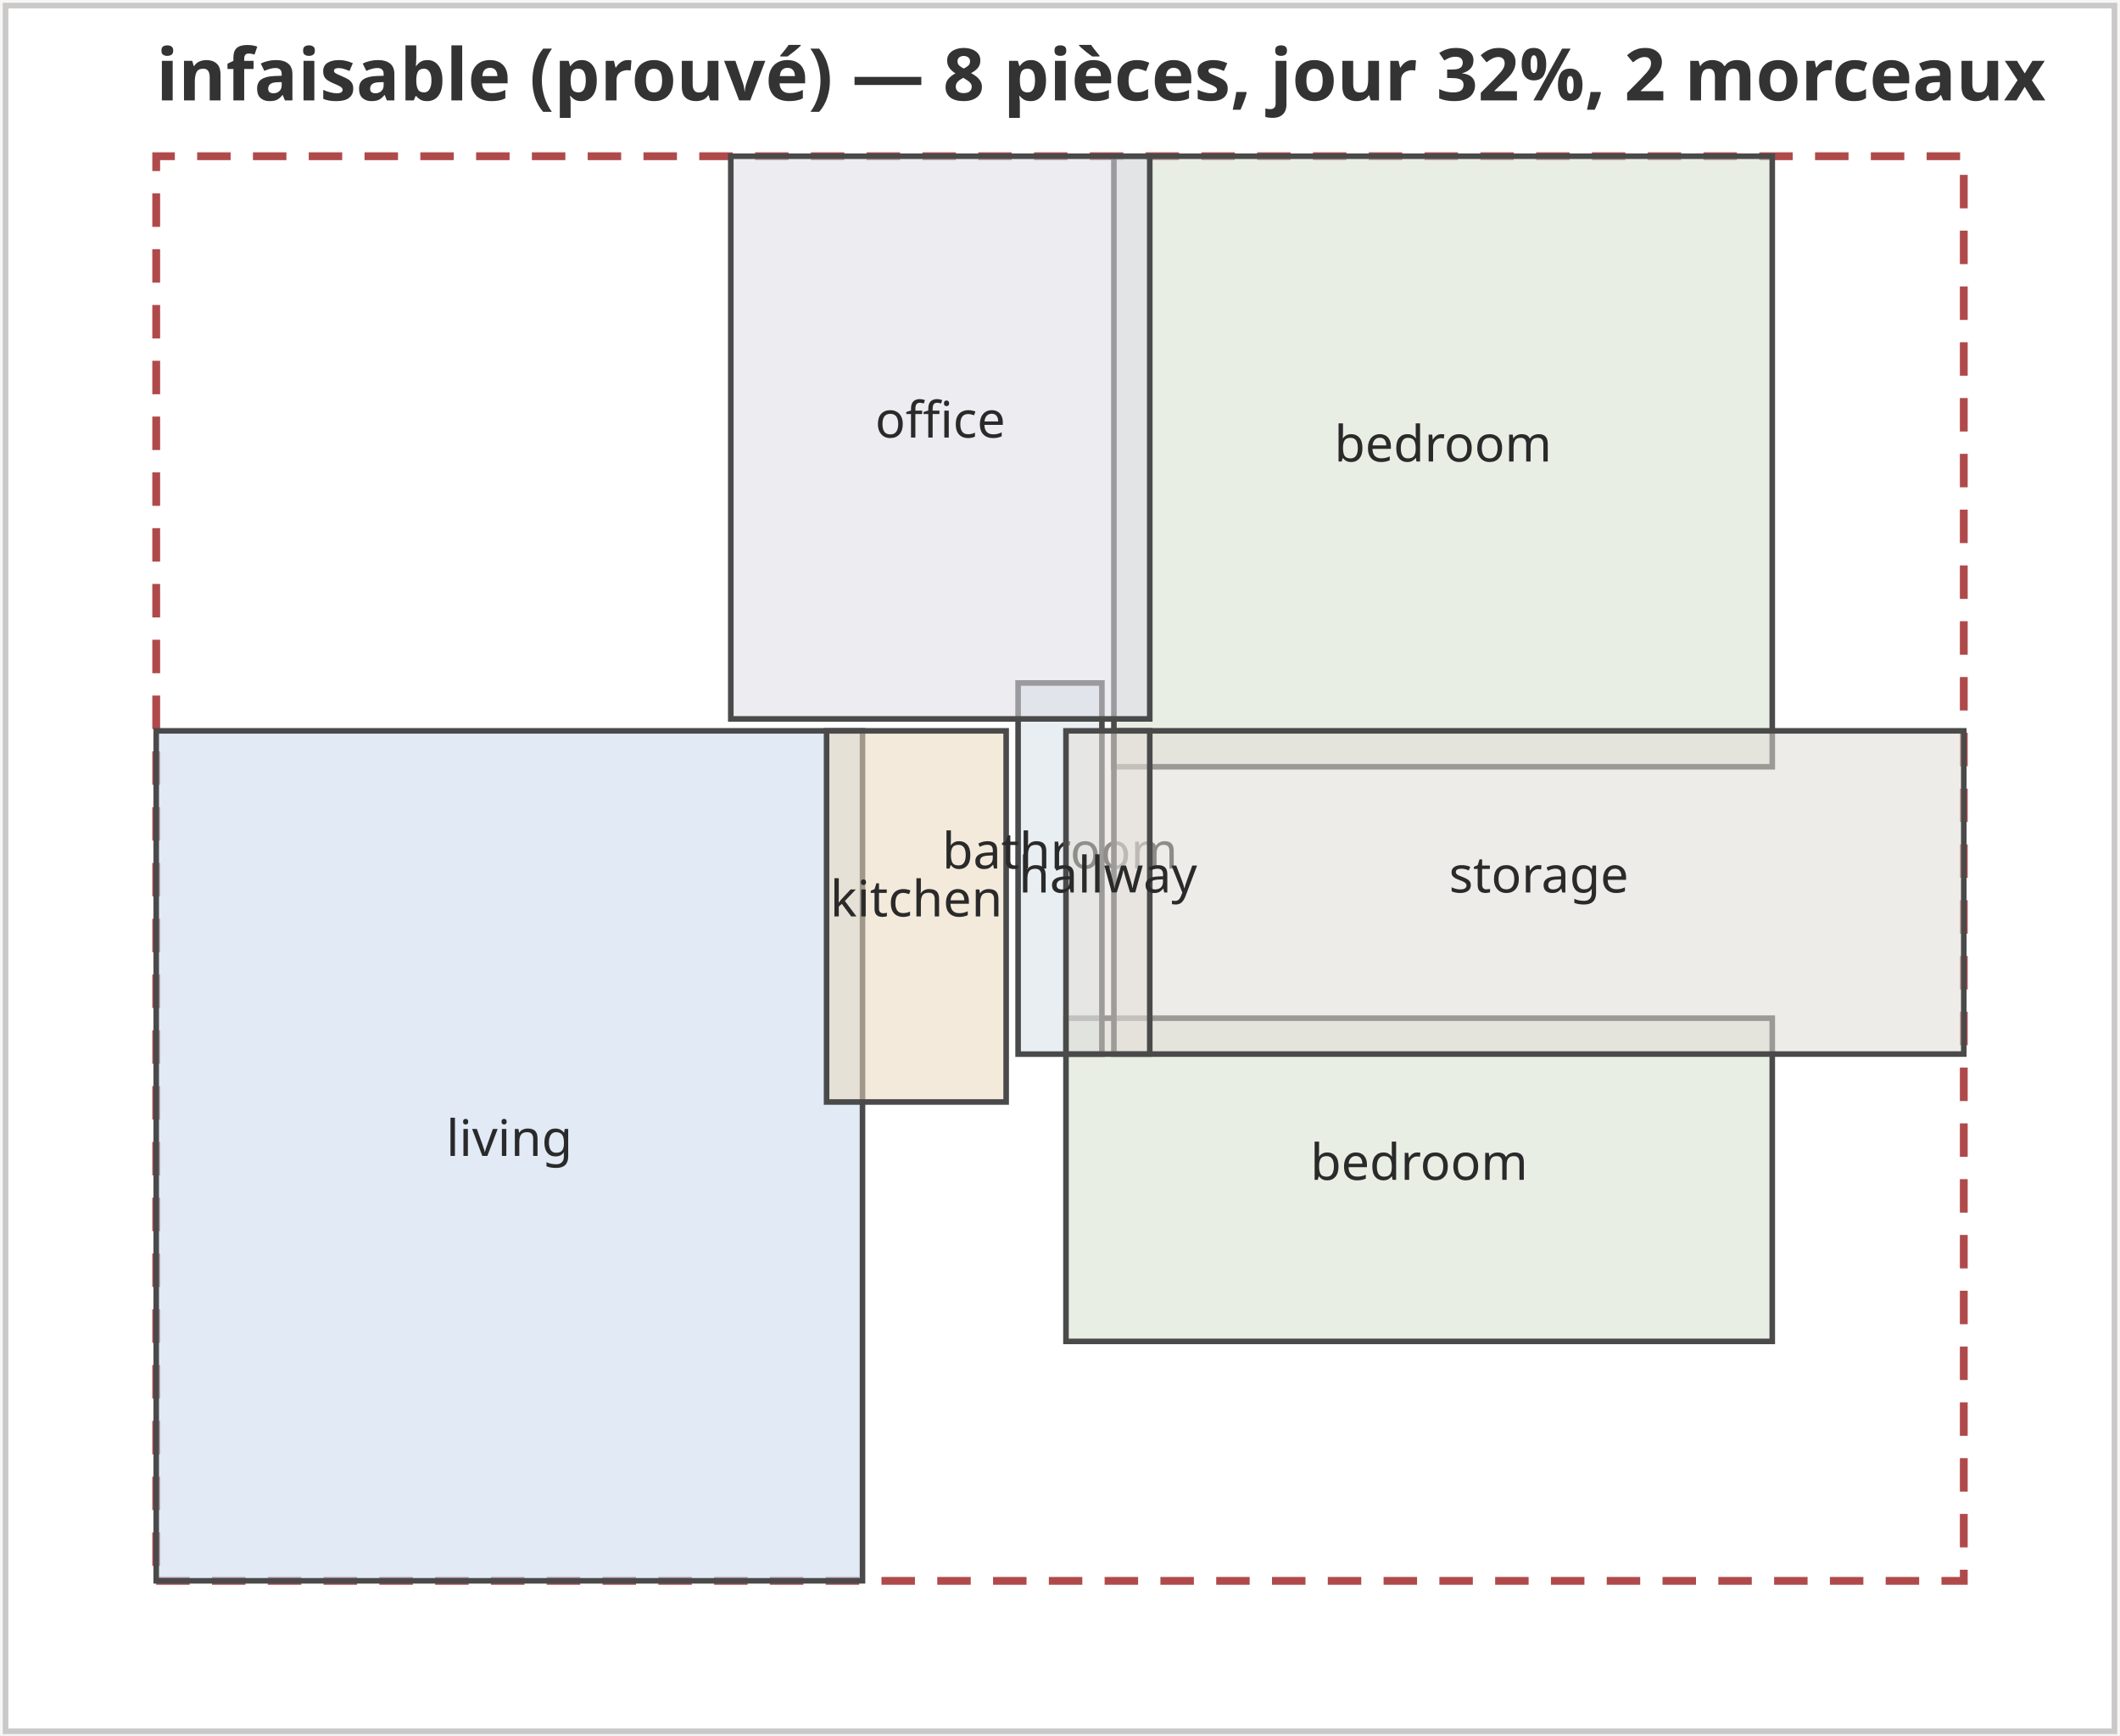
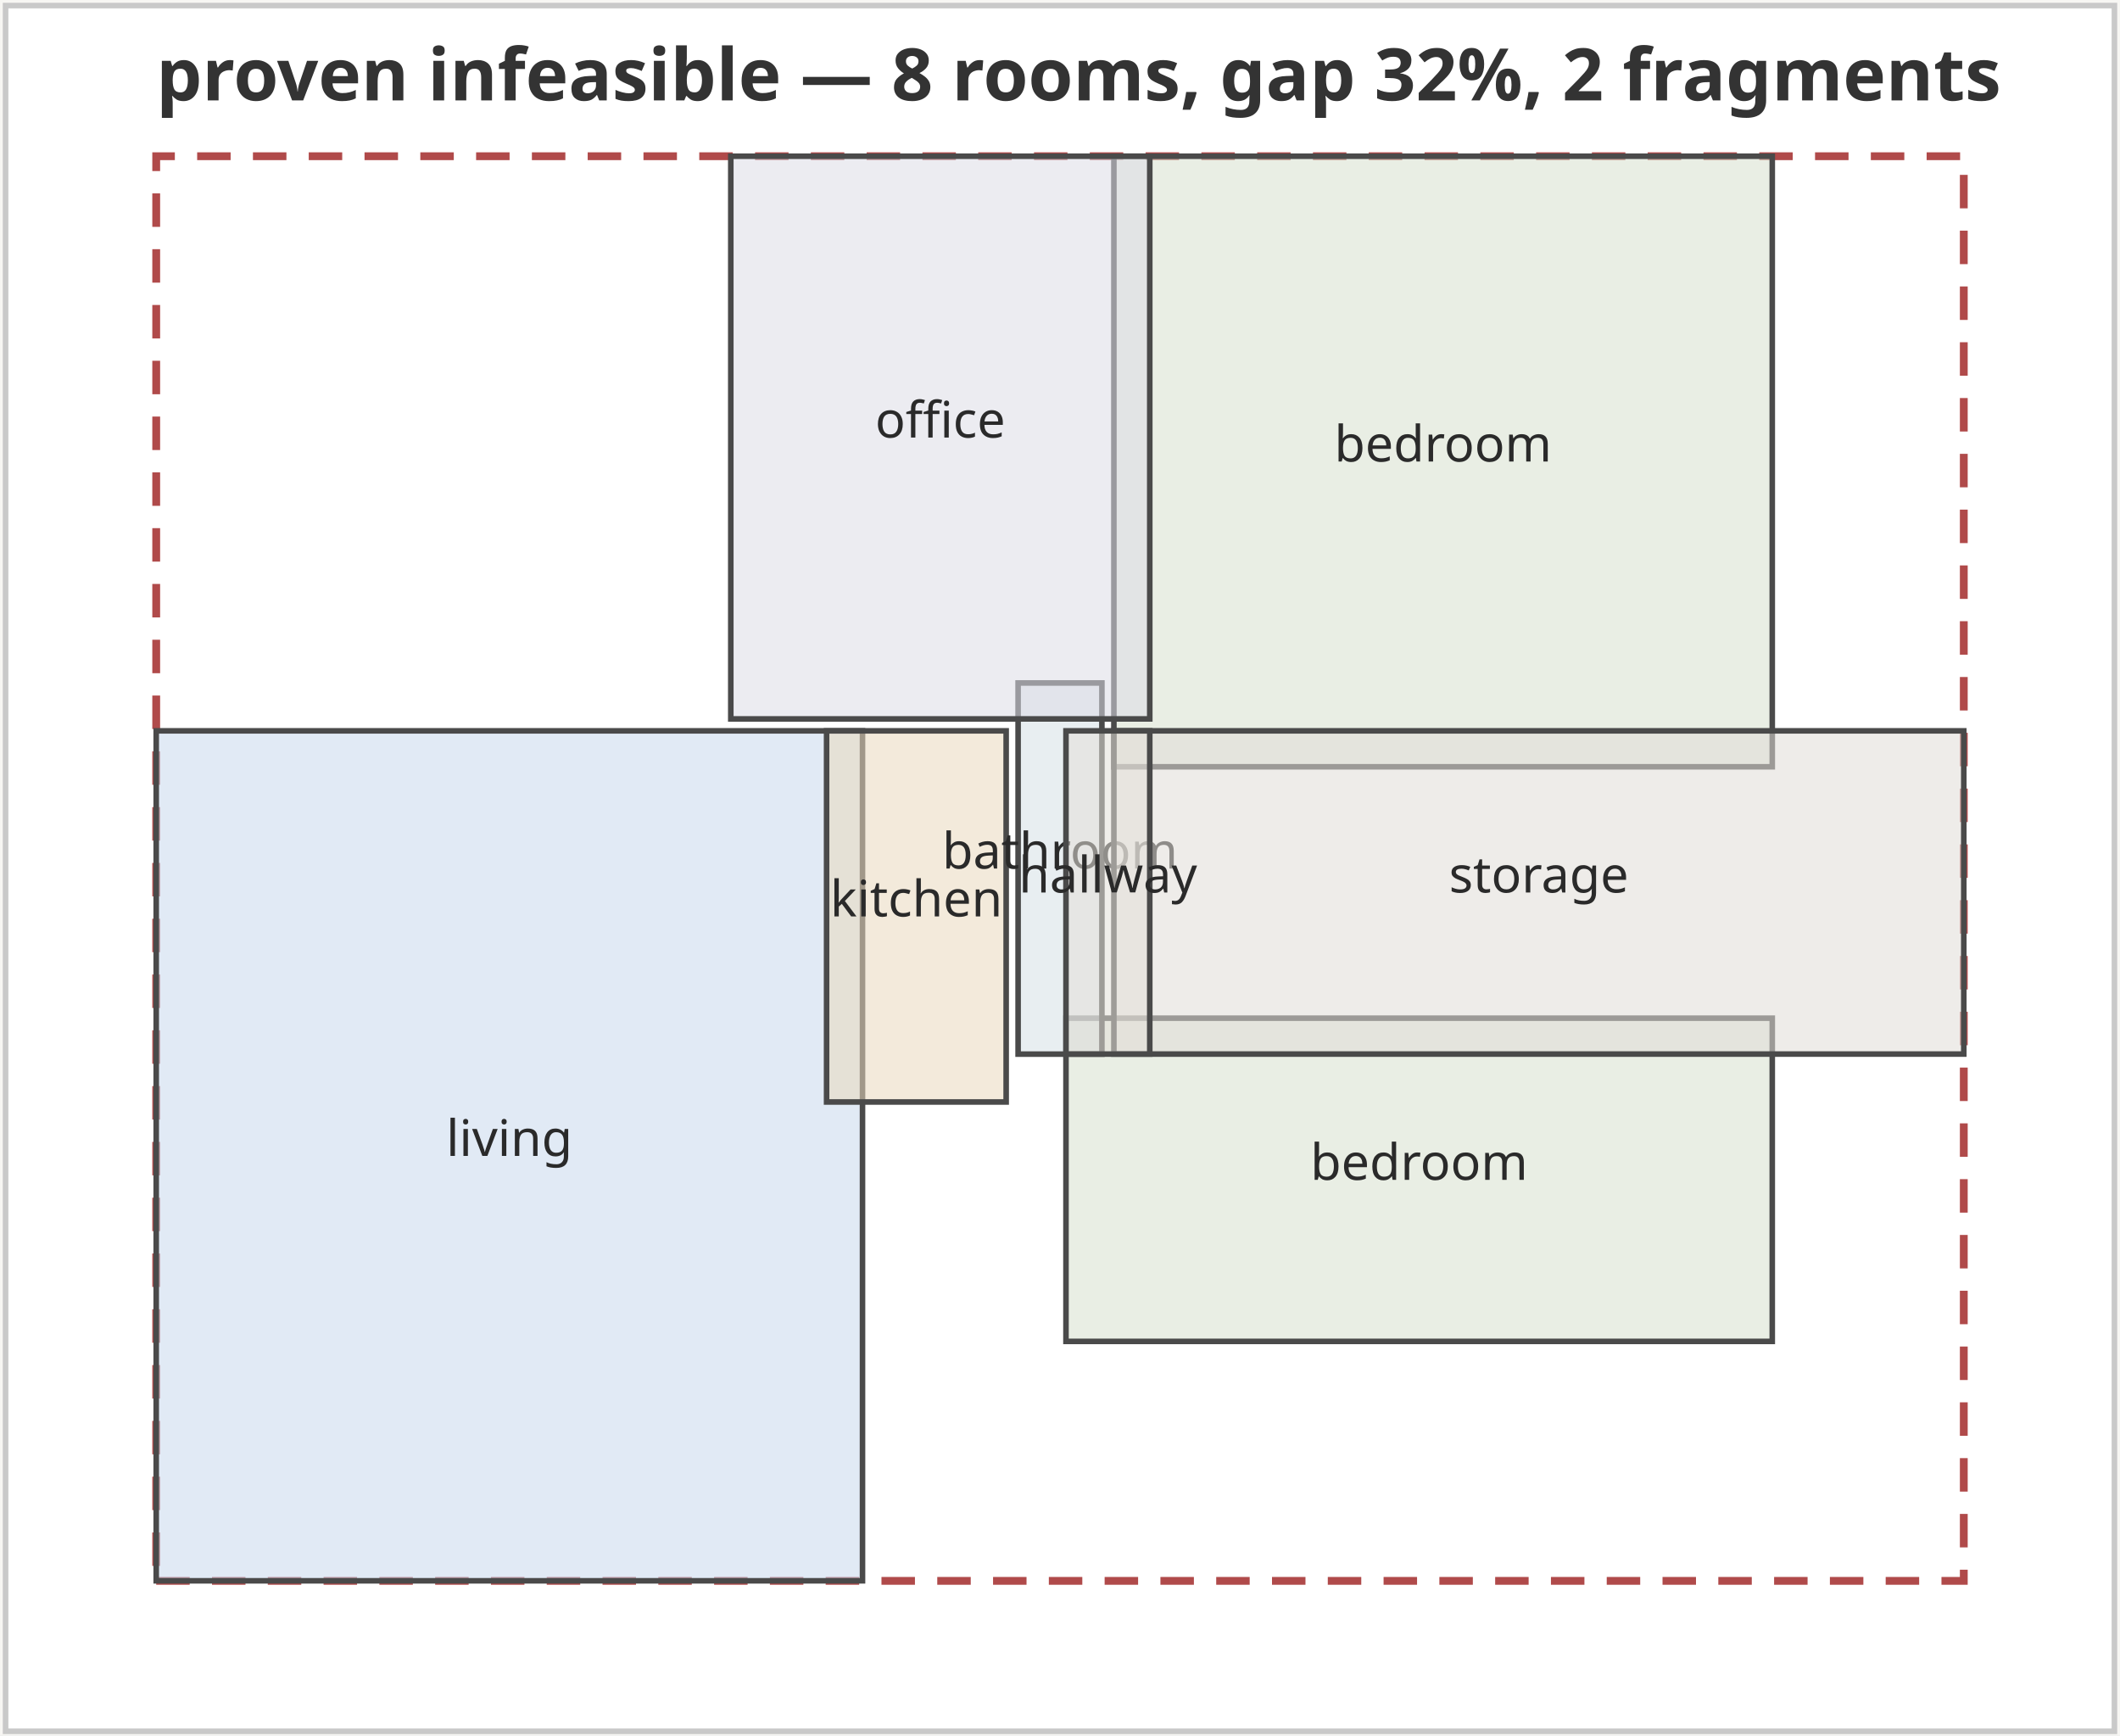
<svg xmlns="http://www.w3.org/2000/svg" width="380" height="311" viewBox="0 0 380 311">
  <rect width="380" height="311" fill="#f7f6f3" />
  <rect x="1.0" y="1" width="378.0" height="309.3" fill="#ffffff" stroke="#c9c9c9" stroke-width="1" />
-   <text x="28.0" y="18" font-family="system-ui,sans-serif" font-size="13" font-weight="600" fill="#333">infaisable (prouvé) — 8 pièces, jour 32%, 2 morceaux</text>
+   <text x="28.0" y="18" font-family="system-ui,sans-serif" font-size="13" font-weight="600" fill="#333">proven infeasible — 8 rooms, gap 32%, 2 fragments</text>
  <polygon points="28.00,283.34 352.00,283.34 352.00,28.00 28.00,28.00" fill="none" stroke="#b04a4a" stroke-width="1.4" stroke-dasharray="6 4" />
  <rect x="28.00" y="130.99" width="126.60" height="152.34" fill="#c8d9ec" fill-opacity="0.55" stroke="#4a4a4a" stroke-width="1" />
  <text x="91.30" y="207.17" text-anchor="middle" font-family="system-ui,sans-serif" font-size="9" fill="#2a2a2a">living</text>
  <rect x="148.16" y="130.99" width="32.19" height="66.52" fill="#e8d9bd" fill-opacity="0.55" stroke="#4a4a4a" stroke-width="1" />
  <text x="164.25" y="164.25" text-anchor="middle" font-family="system-ui,sans-serif" font-size="9" fill="#2a2a2a">kitchen</text>
  <rect x="199.66" y="28.00" width="118.01" height="109.43" fill="#d6e0cd" fill-opacity="0.55" stroke="#4a4a4a" stroke-width="1" />
  <text x="258.66" y="82.72" text-anchor="middle" font-family="system-ui,sans-serif" font-size="9" fill="#2a2a2a">bedroom</text>
  <rect x="191.07" y="182.49" width="126.60" height="57.93" fill="#d6e0cd" fill-opacity="0.55" stroke="#4a4a4a" stroke-width="1" />
  <text x="254.37" y="211.46" text-anchor="middle" font-family="system-ui,sans-serif" font-size="9" fill="#2a2a2a">bedroom</text>
  <rect x="182.49" y="122.41" width="15.02" height="66.52" fill="#d5dfe6" fill-opacity="0.55" stroke="#4a4a4a" stroke-width="1" />
  <text x="190.00" y="155.67" text-anchor="middle" font-family="system-ui,sans-serif" font-size="9" fill="#2a2a2a">bathroom</text>
  <rect x="199.66" y="130.99" width="152.34" height="57.93" fill="#e0dcd6" fill-opacity="0.55" stroke="#4a4a4a" stroke-width="1" />
  <text x="275.83" y="159.96" text-anchor="middle" font-family="system-ui,sans-serif" font-size="9" fill="#2a2a2a">storage</text>
  <rect x="130.99" y="28.00" width="75.10" height="100.85" fill="#dcdce6" fill-opacity="0.55" stroke="#4a4a4a" stroke-width="1" />
  <text x="168.54" y="78.42" text-anchor="middle" font-family="system-ui,sans-serif" font-size="9" fill="#2a2a2a">office</text>
  <rect x="191.07" y="130.99" width="15.02" height="57.93" fill="#e4e0d8" fill-opacity="0.55" stroke="#4a4a4a" stroke-width="1" />
  <text x="198.58" y="159.96" text-anchor="middle" font-family="system-ui,sans-serif" font-size="9" fill="#2a2a2a">hallway</text>
</svg>
